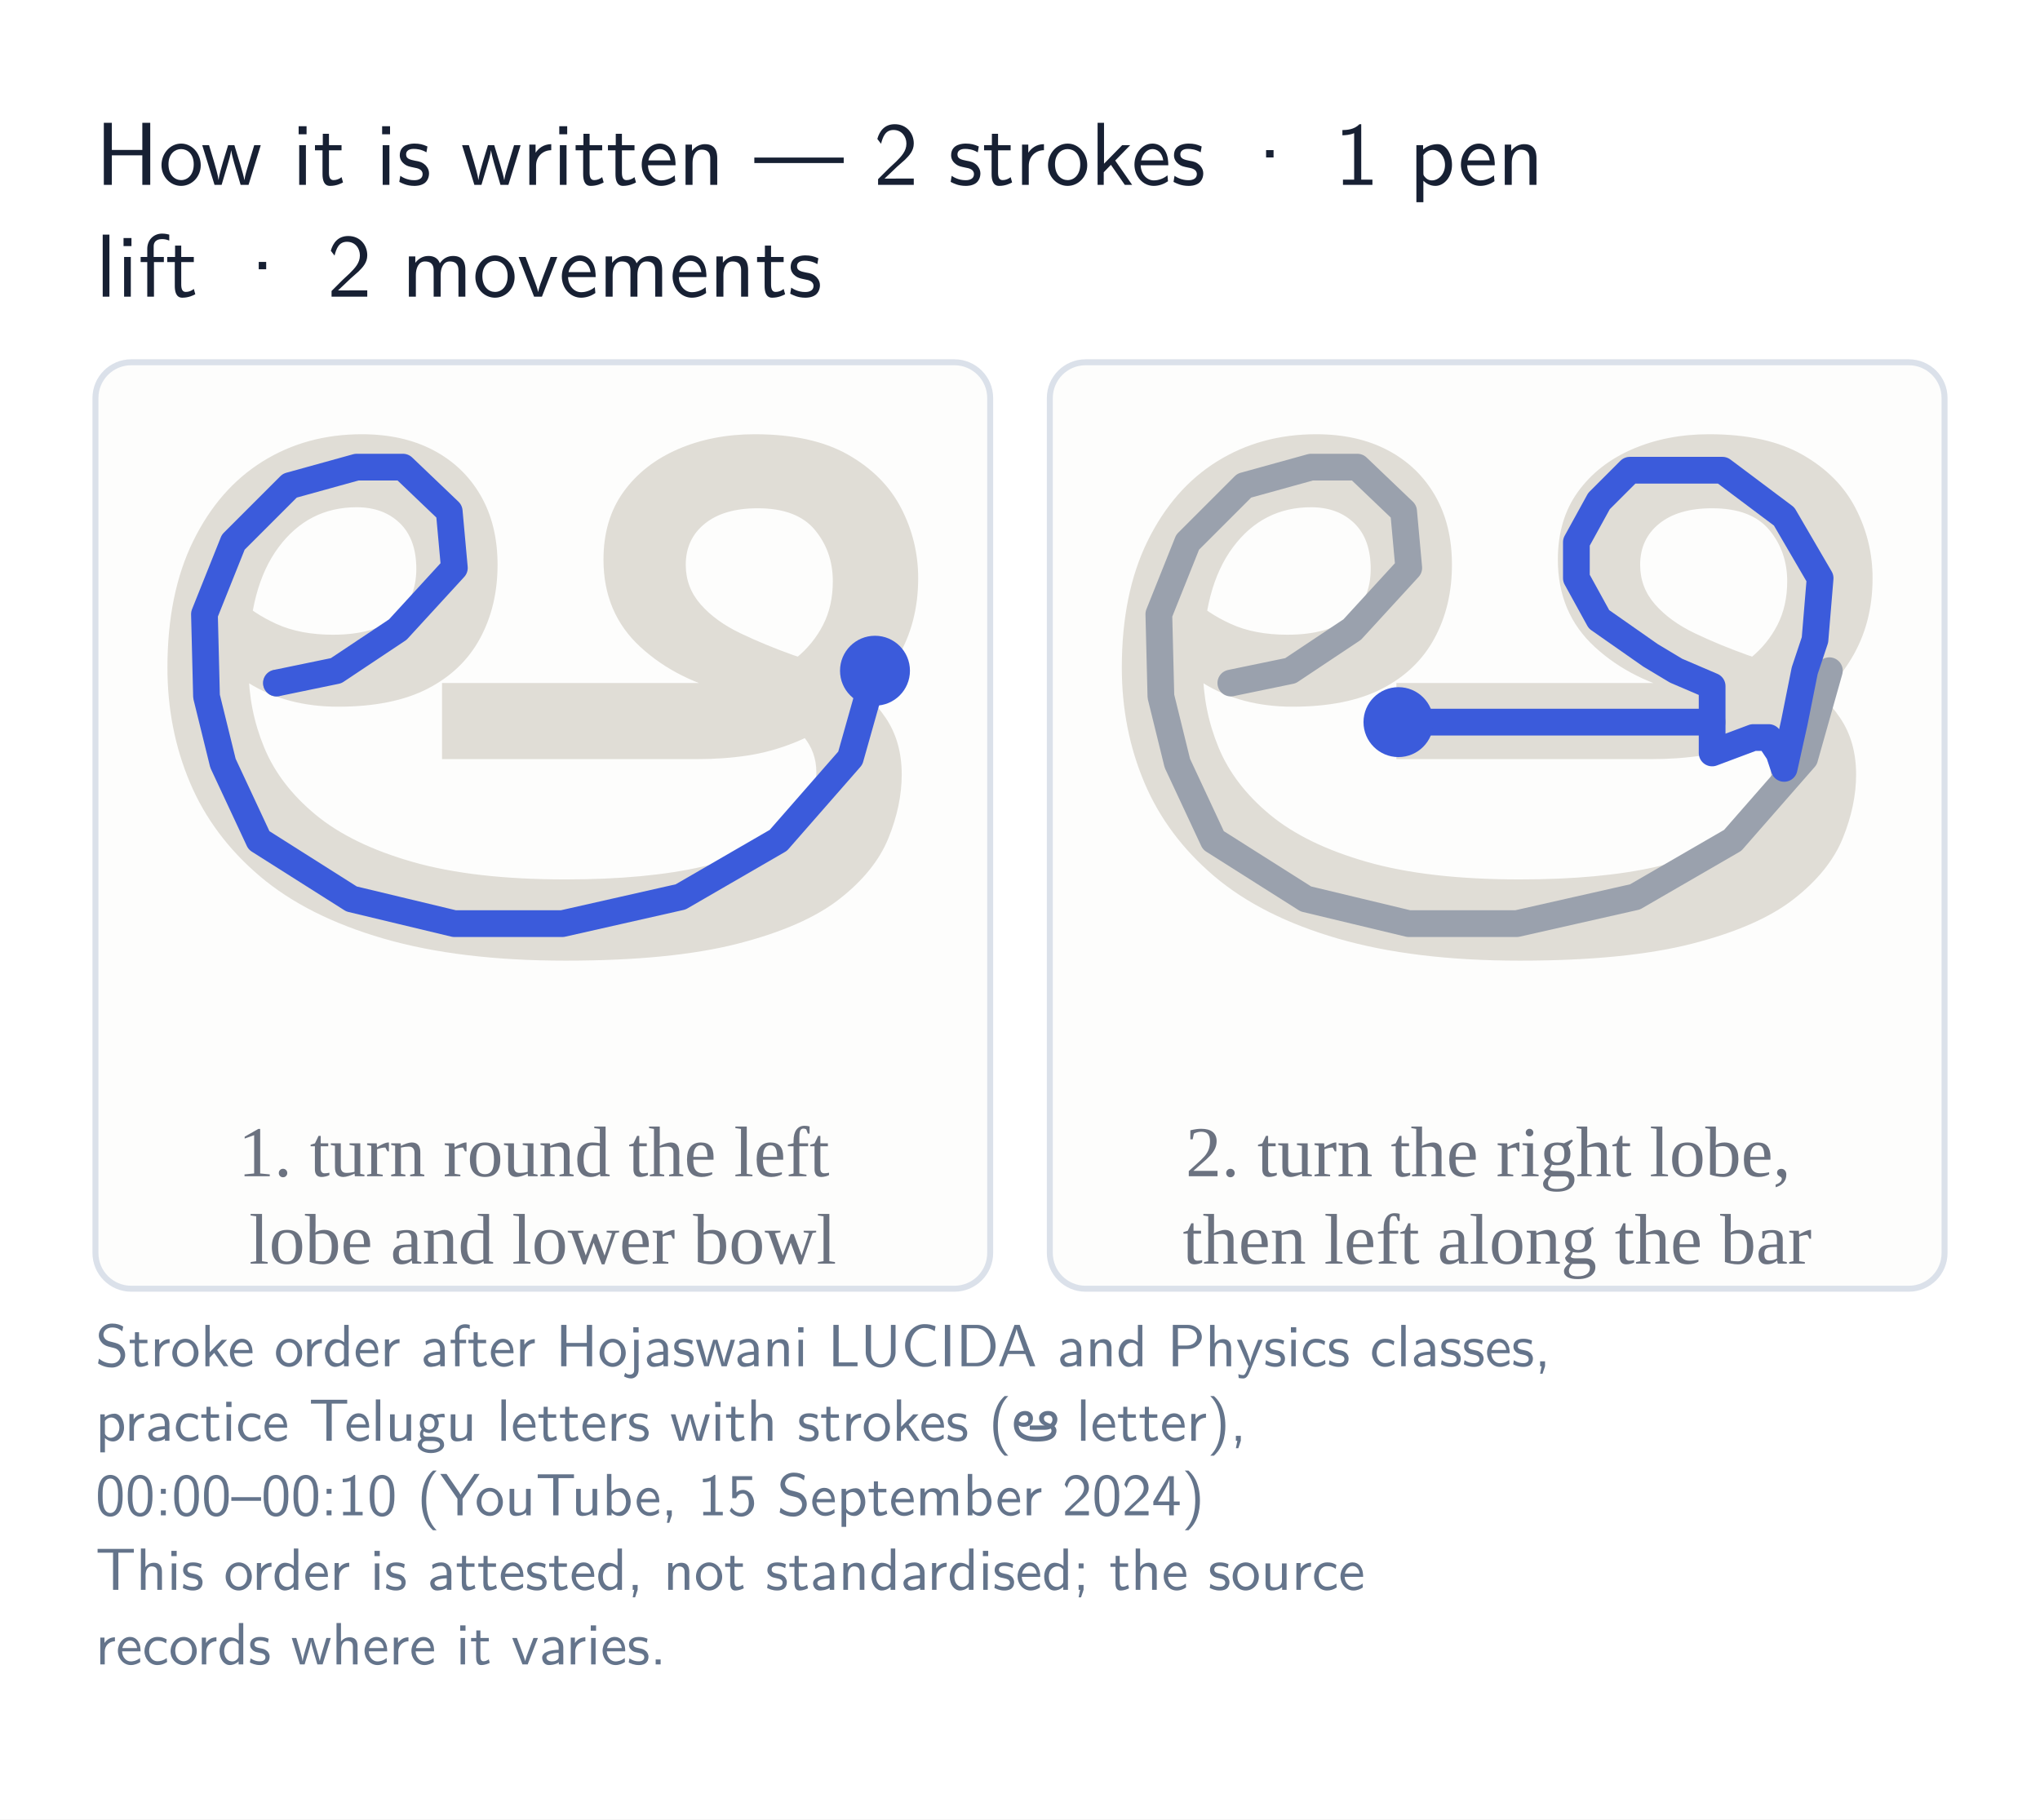
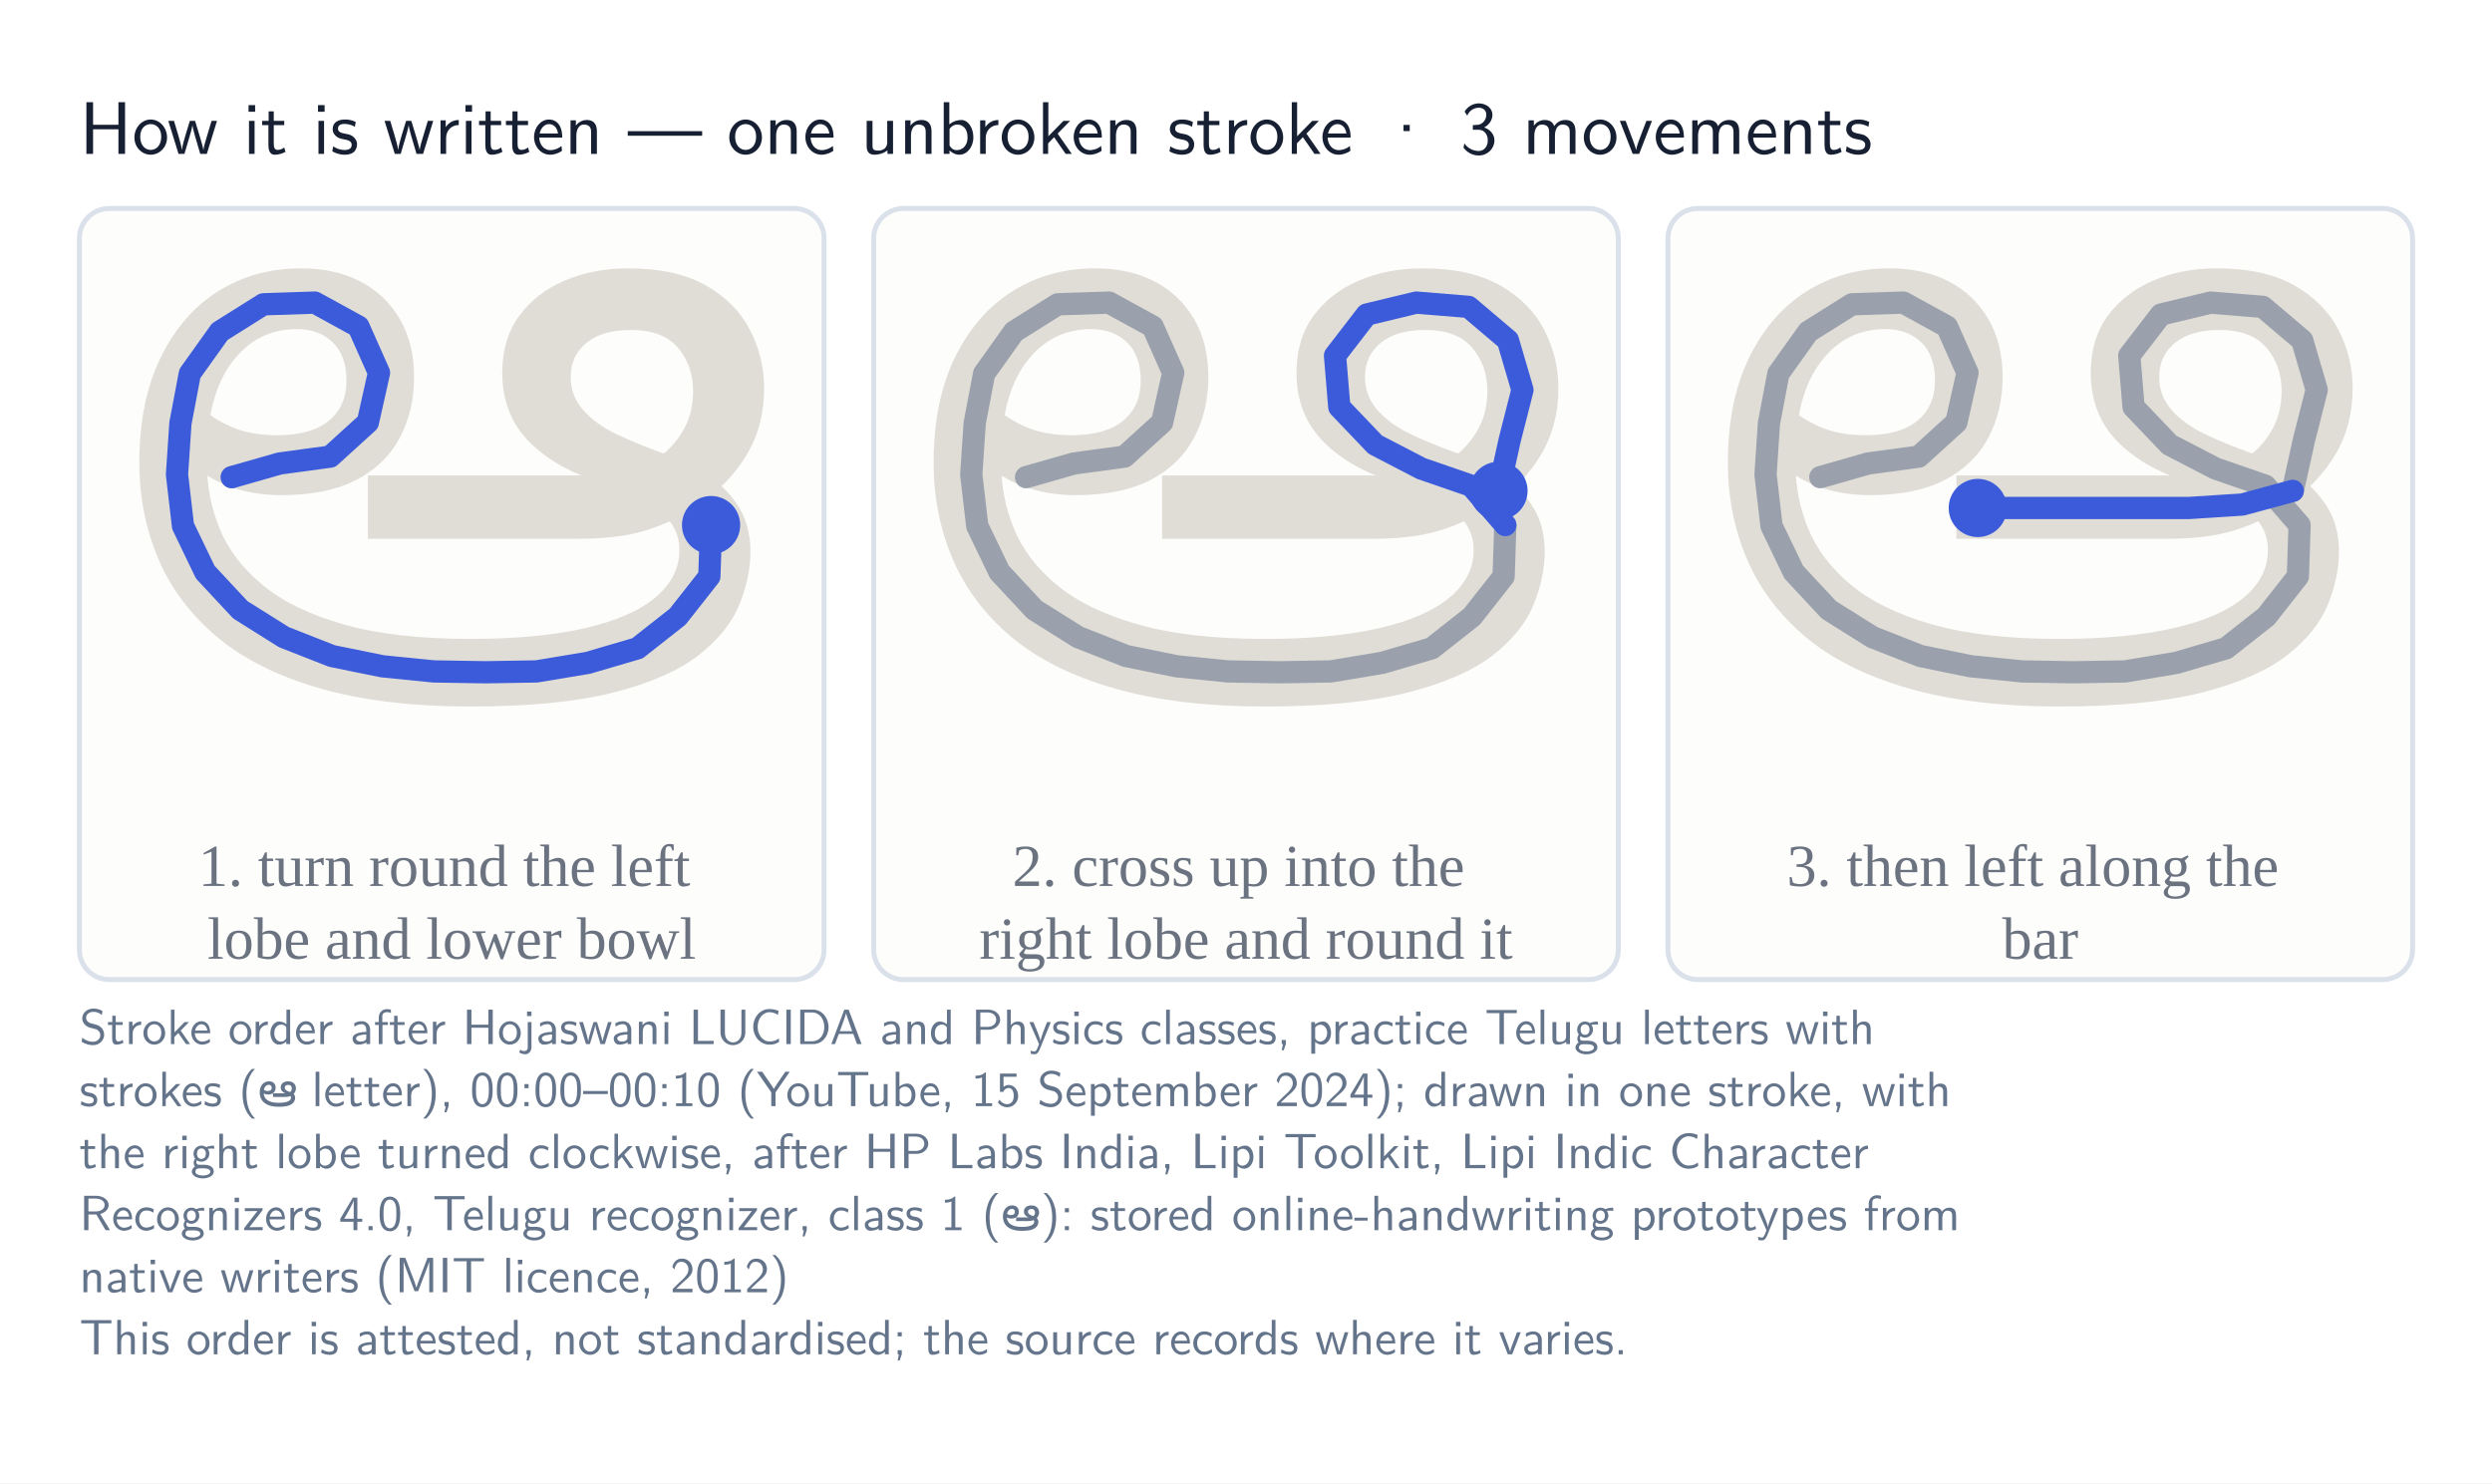
- <svg xmlns="http://www.w3.org/2000/svg" width="342" height="305.11" viewBox="0 0 342 305.11" role="img" aria-label="How to write ఆ: 2 strokes · 1 pen lift · 2 movements">
-   <rect x="0" y="0" width="342" height="305.11" fill="#ffffff" />
-   <text x="16" y="31" font-family="Latin Modern Sans, sans-serif" font-size="15" fill="#172033">How it is written — 2 strokes · 1 pen</text>
-   <text x="16" y="49.75" font-family="Latin Modern Sans, sans-serif" font-size="15" fill="#172033">lift · 2 movements</text>
-   <rect x="16" y="60.75" width="150" height="155.36" rx="6" fill="#fdfdfc" stroke="#dbe1ea" stroke-width="1" />
-   <svg x="16" y="60.75" width="150" height="155.36" viewBox="-34 -570 870 901.1" preserveAspectRatio="xMidYMid meet" overflow="hidden">
+ <svg xmlns="http://www.w3.org/2000/svg" width="502" height="298.86" viewBox="0 0 502 298.86" role="img" aria-label="How to write ఆ: one unbroken stroke · 3 movements">
+   <rect x="0" y="0" width="502" height="298.86" fill="#ffffff" />
+   <text x="16" y="31" font-family="Latin Modern Sans, sans-serif" font-size="15" fill="#172033">How it is written — one unbroken stroke · 3 movements</text>
+   <rect x="16" y="42" width="150" height="155.36" rx="6" fill="#fdfdfc" stroke="#dbe1ea" stroke-width="1" />
+   <svg x="16" y="42" width="150" height="155.36" viewBox="-34 -570 870 901.1" preserveAspectRatio="xMidYMid meet" overflow="hidden">
    <g transform="scale(1,-1)">
      <path class="ductus__glyph" d="M423 -12Q320 -12 246 9.5Q172 31 126 70Q80 109 58 161Q36 213 36 273Q36 345 61 396Q86 447 128.5 473.5Q171 500 225 500Q265 500 294.5 484.5Q324 469 340.5 440.5Q357 412 357 373Q357 333 340 301.5Q323 270 289 252.5Q255 235 202 235Q152 235 115 258Q78 281 58 304L82 366Q90 355 104.5 340.5Q119 326 142 315.5Q165 305 197 305Q237 305 257.5 322Q278 339 278 369Q278 398 262 413.5Q246 429 220 429Q173 429 144 390Q115 351 115 280L115 271Q115 232 130 195.5Q145 159 180 130Q215 101 274.5 84Q334 67 423 67Q502 67 556.5 79.5Q611 92 639 115.5Q667 139 667 171Q667 191 654.5 206Q642 221 623 231.5Q604 242 586 248Q532 260 496 293Q460 326 460 378Q460 417 479.5 444Q499 471 532.5 485.5Q566 500 607 500Q663 500 698 480Q733 460 749.5 428Q766 396 766 360Q766 316 745.5 282Q725 248 691 225Q668 209 645.5 200Q623 191 600 187.5Q577 184 550 184L303 184L303 258L611 258Q631 269 647.5 282.5Q664 296 673.5 314.5Q683 333 683 357Q683 386 665.5 407Q648 428 610 428Q577 428 558.5 413Q540 398 540 373Q540 351 554.5 334.5Q569 318 593 306.5Q617 295 645 285Q671 277 695 262Q719 247 734.5 224Q750 201 750 169Q750 139 737 107Q724 75 689.5 48Q655 21 590.5 4.5Q526 -12 423 -12Z" fill="#e0ddd6" fill-rule="nonzero" />
-       <path class="ductus__done" d="M142 258 L142 258" fill="none" stroke="#9aa1ad" stroke-width="26" stroke-linecap="round" stroke-linejoin="round" />
-       <path class="ductus__pen" d="M142 258 L200 270 L260 310 L315 370 L310 425 L265 468 L220 468 L155 450 L100 395 L72 325 L74 245 L90 180 L125 105 L215 48 L315 24 L420 24 L535 50 L630 105 L700 185 L724 270" fill="none" stroke="#3b5bdb" stroke-width="26" stroke-linecap="round" stroke-linejoin="round" />
-       <circle class="ductus__tip" cx="724" cy="270" r="34" fill="#3b5bdb" />
+       <path class="ductus__done" d="M144 256 L144 256" fill="none" stroke="#9aa1ad" stroke-width="26" stroke-linecap="round" stroke-linejoin="round" />
+       <path class="ductus__pen" d="M144 256 L200 272 L259 280 L303 320 L316 378 L292 432 L241 460 L181 458 L130 426 L95 377 L84 319 L80 259 L87 199 L113 145 L154 101 L205 69 L261 47 L320 35 L380 29 L440 28 L500 29 L560 39 L618 56 L665 93 L702 140 L704 200 L704 200" fill="none" stroke="#3b5bdb" stroke-width="26" stroke-linecap="round" stroke-linejoin="round" />
+       <circle class="ductus__tip" cx="704" cy="200" r="34" fill="#3b5bdb" />
    </g>
    <text class="ductus__caption" x="401" y="221.7" text-anchor="middle" font-size="69.7" fill="#6b7280">
      <tspan x="401" y="221.7">1. turn round the left</tspan>
      <tspan x="401" y="306.7">lobe and lower bowl</tspan>
    </text>
  </svg>
-   <rect x="176" y="60.75" width="150" height="155.36" rx="6" fill="#fdfdfc" stroke="#dbe1ea" stroke-width="1" />
-   <svg x="176" y="60.75" width="150" height="155.36" viewBox="-34 -570 870 901.1" preserveAspectRatio="xMidYMid meet" overflow="hidden">
+   <rect x="176" y="42" width="150" height="155.36" rx="6" fill="#fdfdfc" stroke="#dbe1ea" stroke-width="1" />
+   <svg x="176" y="42" width="150" height="155.36" viewBox="-34 -570 870 901.1" preserveAspectRatio="xMidYMid meet" overflow="hidden">
    <g transform="scale(1,-1)">
      <path class="ductus__glyph" d="M423 -12Q320 -12 246 9.5Q172 31 126 70Q80 109 58 161Q36 213 36 273Q36 345 61 396Q86 447 128.5 473.5Q171 500 225 500Q265 500 294.5 484.5Q324 469 340.5 440.5Q357 412 357 373Q357 333 340 301.5Q323 270 289 252.5Q255 235 202 235Q152 235 115 258Q78 281 58 304L82 366Q90 355 104.5 340.5Q119 326 142 315.5Q165 305 197 305Q237 305 257.5 322Q278 339 278 369Q278 398 262 413.5Q246 429 220 429Q173 429 144 390Q115 351 115 280L115 271Q115 232 130 195.5Q145 159 180 130Q215 101 274.5 84Q334 67 423 67Q502 67 556.5 79.5Q611 92 639 115.5Q667 139 667 171Q667 191 654.5 206Q642 221 623 231.5Q604 242 586 248Q532 260 496 293Q460 326 460 378Q460 417 479.5 444Q499 471 532.5 485.5Q566 500 607 500Q663 500 698 480Q733 460 749.5 428Q766 396 766 360Q766 316 745.5 282Q725 248 691 225Q668 209 645.5 200Q623 191 600 187.5Q577 184 550 184L303 184L303 258L611 258Q631 269 647.5 282.5Q664 296 673.5 314.5Q683 333 683 357Q683 386 665.5 407Q648 428 610 428Q577 428 558.5 413Q540 398 540 373Q540 351 554.5 334.5Q569 318 593 306.5Q617 295 645 285Q671 277 695 262Q719 247 734.5 224Q750 201 750 169Q750 139 737 107Q724 75 689.5 48Q655 21 590.5 4.5Q526 -12 423 -12Z" fill="#e0ddd6" fill-rule="nonzero" />
-       <path class="ductus__done" d="M142 258 L200 270 L260 310 L315 370 L310 425 L265 468 L220 468 L155 450 L100 395 L72 325 L74 245 L90 180 L125 105 L215 48 L315 24 L420 24 L535 50 L630 105 L700 185 L724 270" fill="none" stroke="#9aa1ad" stroke-width="26" stroke-linecap="round" stroke-linejoin="round" />
-       <path class="ductus__done" d="M610 220 L610 220" fill="none" stroke="#9aa1ad" stroke-width="26" stroke-linecap="round" stroke-linejoin="round" />
-       <path class="ductus__pen" d="M610 220 L610 190 L650 205 L665 205 L675 190 L680 175 L690 220 L700 270 L710 300 L715 360 L680 420 L620 465 L575 465 L530 465 L500 435 L478 395 L478 360 L500 320 L550 285 L575 270 L610 255 L610 220 L520 220 L420 220 L305 220" fill="none" stroke="#3b5bdb" stroke-width="26" stroke-linecap="round" stroke-linejoin="round" />
-       <circle class="ductus__tip" cx="305" cy="220" r="34" fill="#3b5bdb" />
+       <path class="ductus__done" d="M144 256 L200 272 L259 280 L303 320 L316 378 L292 432 L241 460 L181 458 L130 426 L95 377 L84 319 L80 259 L87 199 L113 145 L154 101 L205 69 L261 47 L320 35 L380 29 L440 28 L500 29 L560 39 L618 56 L665 93 L702 140 L704 200 L704 200" fill="none" stroke="#9aa1ad" stroke-width="26" stroke-linecap="round" stroke-linejoin="round" />
+       <path class="ductus__pen" d="M704 200 L664 246 L606 266 L552 294 L510 338 L505 398 L542 446 L600 460 L661 455 L707 416 L724 358 L709 299 L696 240" fill="none" stroke="#3b5bdb" stroke-width="26" stroke-linecap="round" stroke-linejoin="round" />
+       <circle class="ductus__tip" cx="696" cy="240" r="34" fill="#3b5bdb" />
    </g>
    <text class="ductus__caption" x="401" y="221.7" text-anchor="middle" font-size="69.7" fill="#6b7280">
-       <tspan x="401" y="221.7">2. turn the right lobe,</tspan>
-       <tspan x="401" y="306.7">then left along the bar</tspan>
+       <tspan x="401" y="221.7">2. cross up into the</tspan>
+       <tspan x="401" y="306.7">right lobe and round it</tspan>
    </text>
  </svg>
-   <text x="16" y="229.11" font-family="Latin Modern Sans, sans-serif" font-size="10" fill="#64748b">Stroke order after Hojaswani LUCIDA and Physics classes,</text>
-   <text x="16" y="241.61" font-family="Latin Modern Sans, sans-serif" font-size="10" fill="#64748b">practice Telugu letters with strokes (ఆ letter),</text>
-   <text x="16" y="254.11" font-family="Latin Modern Sans, sans-serif" font-size="10" fill="#64748b">00:00–00:10 (YouTube, 15 September 2024)</text>
-   <text x="16" y="266.61" font-family="Latin Modern Sans, sans-serif" font-size="10" fill="#64748b">This order is attested, not standardised; the source</text>
-   <text x="16" y="279.11" font-family="Latin Modern Sans, sans-serif" font-size="10" fill="#64748b">records where it varies.</text>
+   <rect x="336" y="42" width="150" height="155.36" rx="6" fill="#fdfdfc" stroke="#dbe1ea" stroke-width="1" />
+   <svg x="336" y="42" width="150" height="155.36" viewBox="-34 -570 870 901.1" preserveAspectRatio="xMidYMid meet" overflow="hidden">
+     <g transform="scale(1,-1)">
+       <path class="ductus__glyph" d="M423 -12Q320 -12 246 9.5Q172 31 126 70Q80 109 58 161Q36 213 36 273Q36 345 61 396Q86 447 128.5 473.5Q171 500 225 500Q265 500 294.5 484.5Q324 469 340.5 440.5Q357 412 357 373Q357 333 340 301.5Q323 270 289 252.5Q255 235 202 235Q152 235 115 258Q78 281 58 304L82 366Q90 355 104.5 340.5Q119 326 142 315.5Q165 305 197 305Q237 305 257.5 322Q278 339 278 369Q278 398 262 413.5Q246 429 220 429Q173 429 144 390Q115 351 115 280L115 271Q115 232 130 195.5Q145 159 180 130Q215 101 274.5 84Q334 67 423 67Q502 67 556.5 79.5Q611 92 639 115.5Q667 139 667 171Q667 191 654.5 206Q642 221 623 231.5Q604 242 586 248Q532 260 496 293Q460 326 460 378Q460 417 479.5 444Q499 471 532.5 485.5Q566 500 607 500Q663 500 698 480Q733 460 749.5 428Q766 396 766 360Q766 316 745.5 282Q725 248 691 225Q668 209 645.5 200Q623 191 600 187.5Q577 184 550 184L303 184L303 258L611 258Q631 269 647.5 282.5Q664 296 673.5 314.5Q683 333 683 357Q683 386 665.5 407Q648 428 610 428Q577 428 558.5 413Q540 398 540 373Q540 351 554.5 334.5Q569 318 593 306.5Q617 295 645 285Q671 277 695 262Q719 247 734.5 224Q750 201 750 169Q750 139 737 107Q724 75 689.5 48Q655 21 590.5 4.5Q526 -12 423 -12Z" fill="#e0ddd6" fill-rule="nonzero" />
+       <path class="ductus__done" d="M144 256 L200 272 L259 280 L303 320 L316 378 L292 432 L241 460 L181 458 L130 426 L95 377 L84 319 L80 259 L87 199 L113 145 L154 101 L205 69 L261 47 L320 35 L380 29 L440 28 L500 29 L560 39 L618 56 L665 93 L702 140 L704 200 L664 246 L606 266 L552 294 L510 338 L505 398 L542 446 L600 460 L661 455 L707 416 L724 358 L709 299 L696 240 L696 240" fill="none" stroke="#9aa1ad" stroke-width="26" stroke-linecap="round" stroke-linejoin="round" />
+       <path class="ductus__pen" d="M696 240 L637 224 L575 220 L514 220 L452 220 L390 220 L328 220" fill="none" stroke="#3b5bdb" stroke-width="26" stroke-linecap="round" stroke-linejoin="round" />
+       <circle class="ductus__tip" cx="328" cy="220" r="34" fill="#3b5bdb" />
+     </g>
+     <text class="ductus__caption" x="401" y="221.7" text-anchor="middle" font-size="69.7" fill="#6b7280">
+       <tspan x="401" y="221.7">3. then left along the</tspan>
+       <tspan x="401" y="306.7">bar</tspan>
+     </text>
+   </svg>
+   <text x="16" y="210.36" font-family="Latin Modern Sans, sans-serif" font-size="10" fill="#64748b">Stroke order after Hojaswani LUCIDA and Physics classes, practice Telugu letters with</text>
+   <text x="16" y="222.86" font-family="Latin Modern Sans, sans-serif" font-size="10" fill="#64748b">strokes (ఆ letter), 00:00–00:10 (YouTube, 15 September 2024); drawn in one stroke, with</text>
+   <text x="16" y="235.36" font-family="Latin Modern Sans, sans-serif" font-size="10" fill="#64748b">the right lobe turned clockwise, after HP Labs India, Lipi Toolkit, Lipi Indic Character</text>
+   <text x="16" y="247.86" font-family="Latin Modern Sans, sans-serif" font-size="10" fill="#64748b">Recognizers 4.0, Telugu recognizer, class 1 (ఆ): stored online-handwriting prototypes from</text>
+   <text x="16" y="260.36" font-family="Latin Modern Sans, sans-serif" font-size="10" fill="#64748b">native writers (MIT licence, 2012)</text>
+   <text x="16" y="272.86" font-family="Latin Modern Sans, sans-serif" font-size="10" fill="#64748b">This order is attested, not standardised; the source records where it varies.</text>
</svg>
